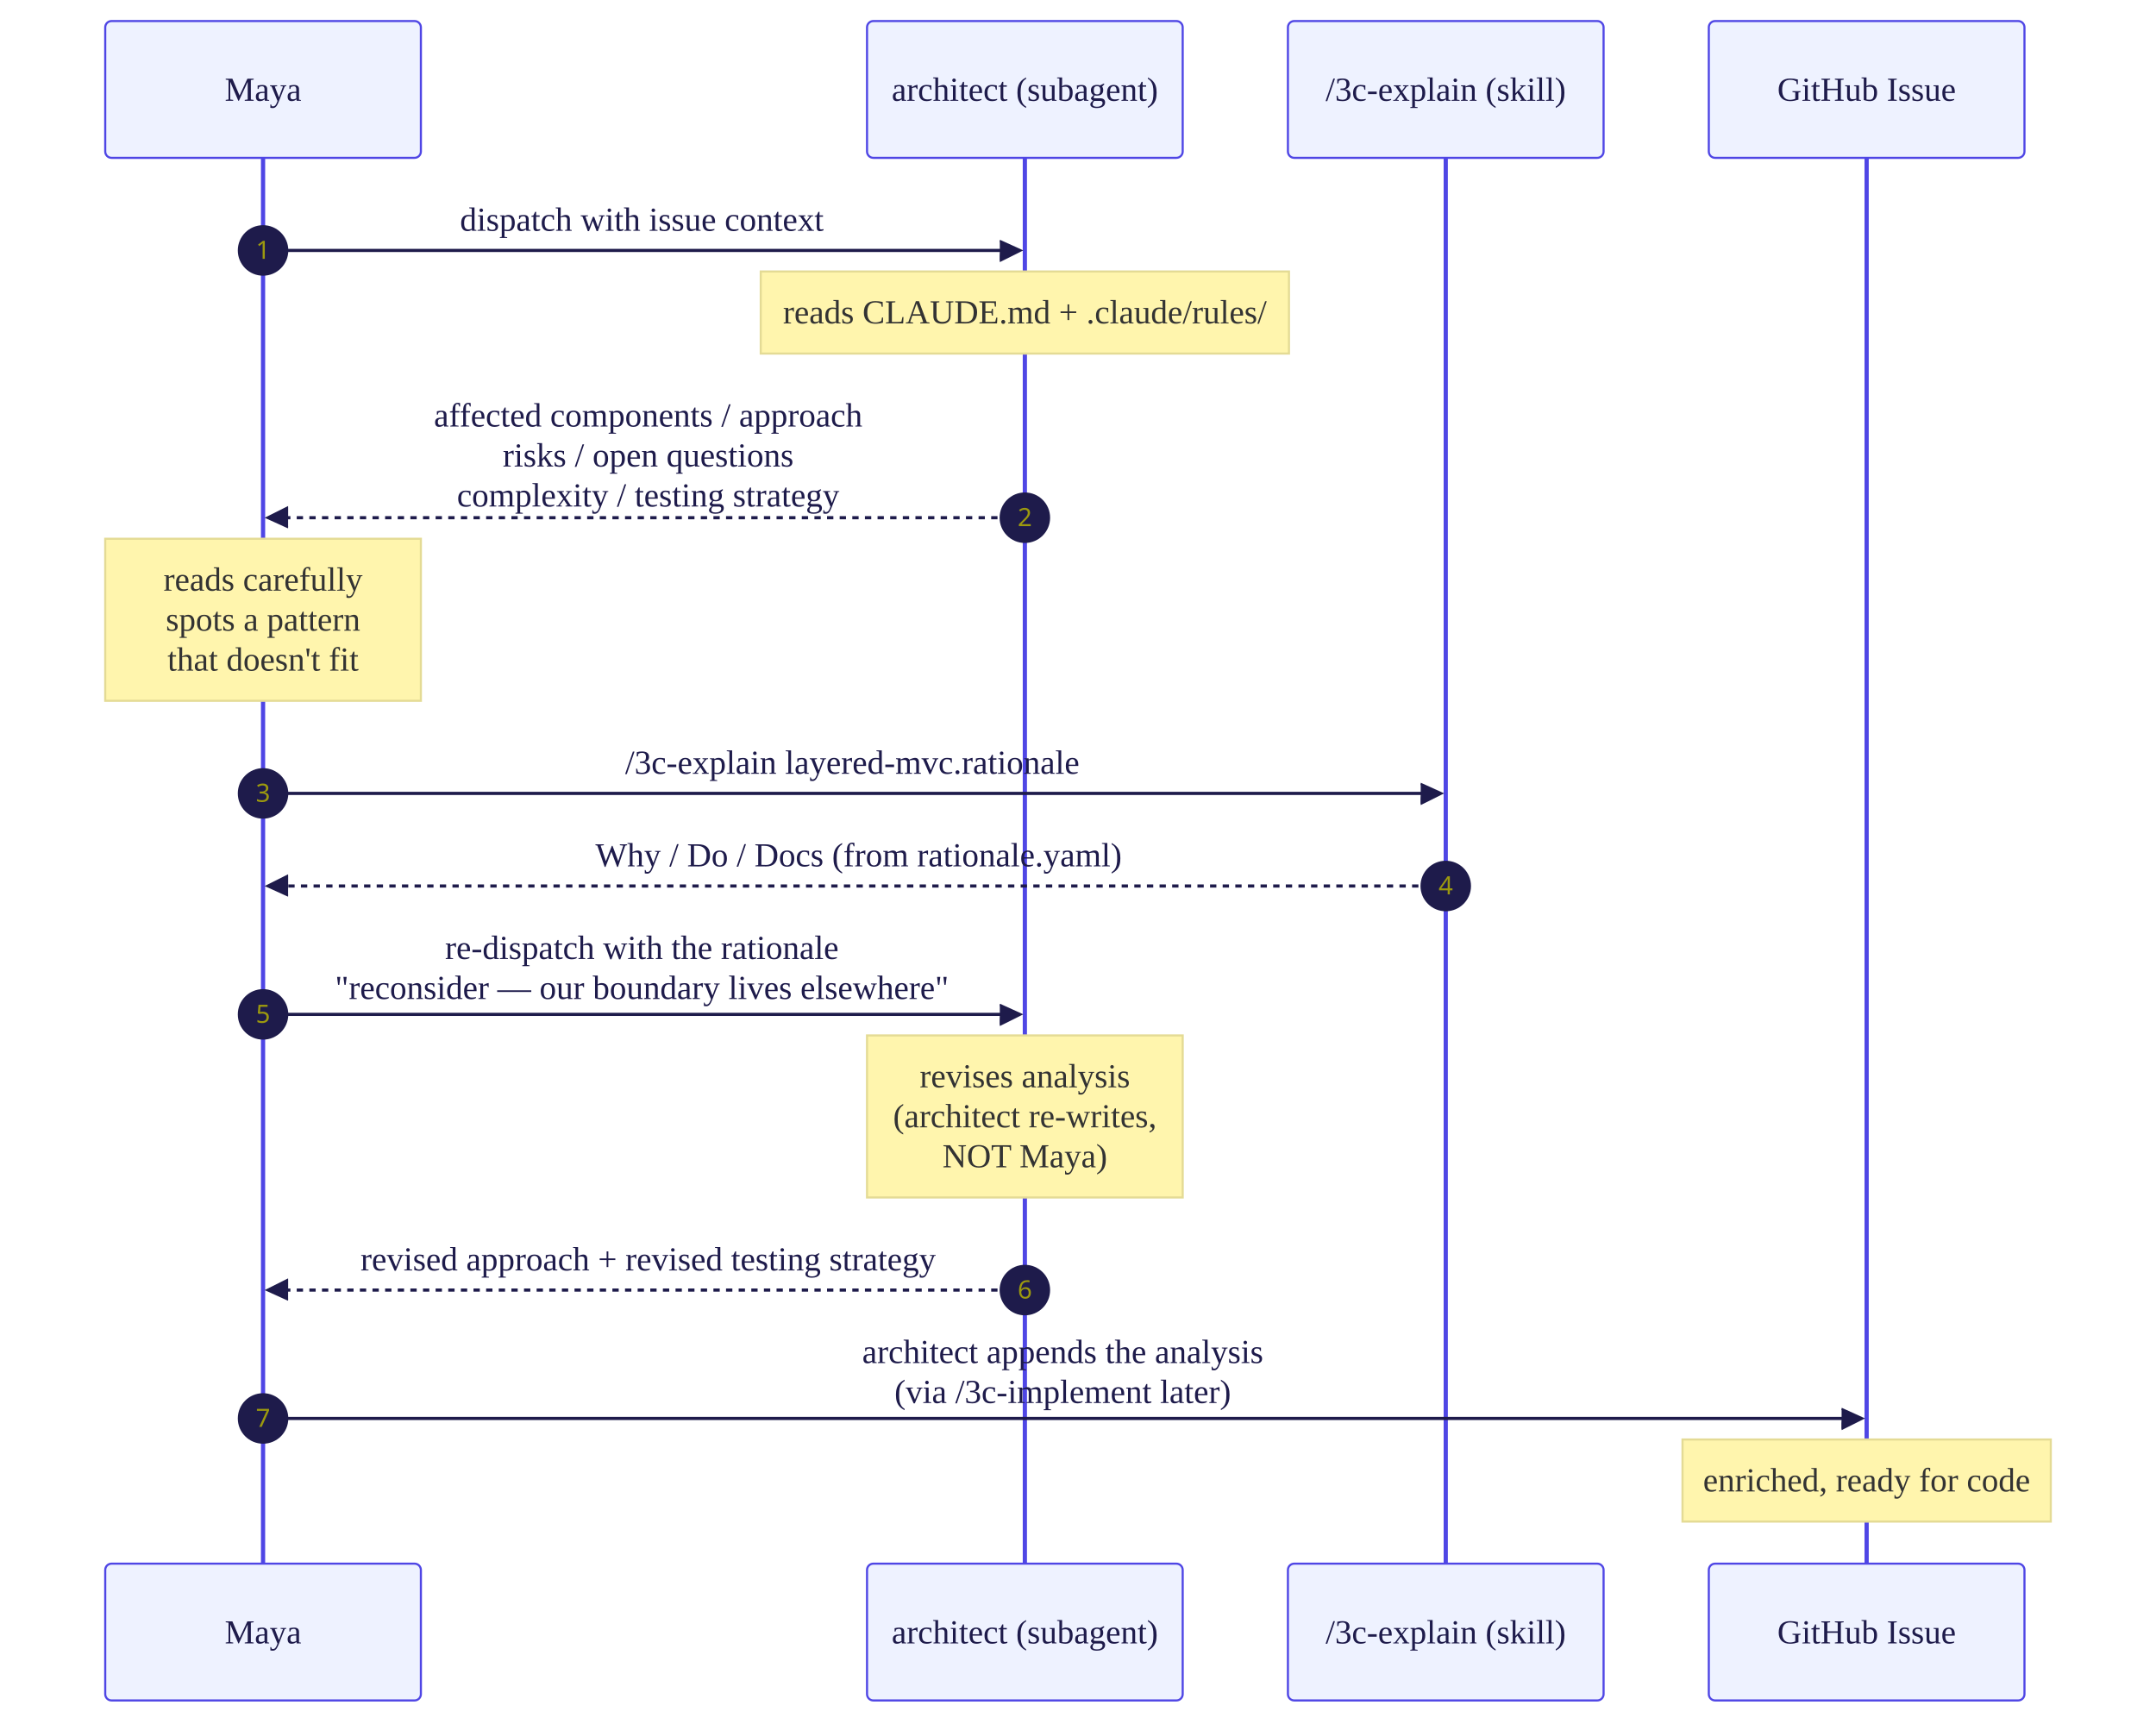
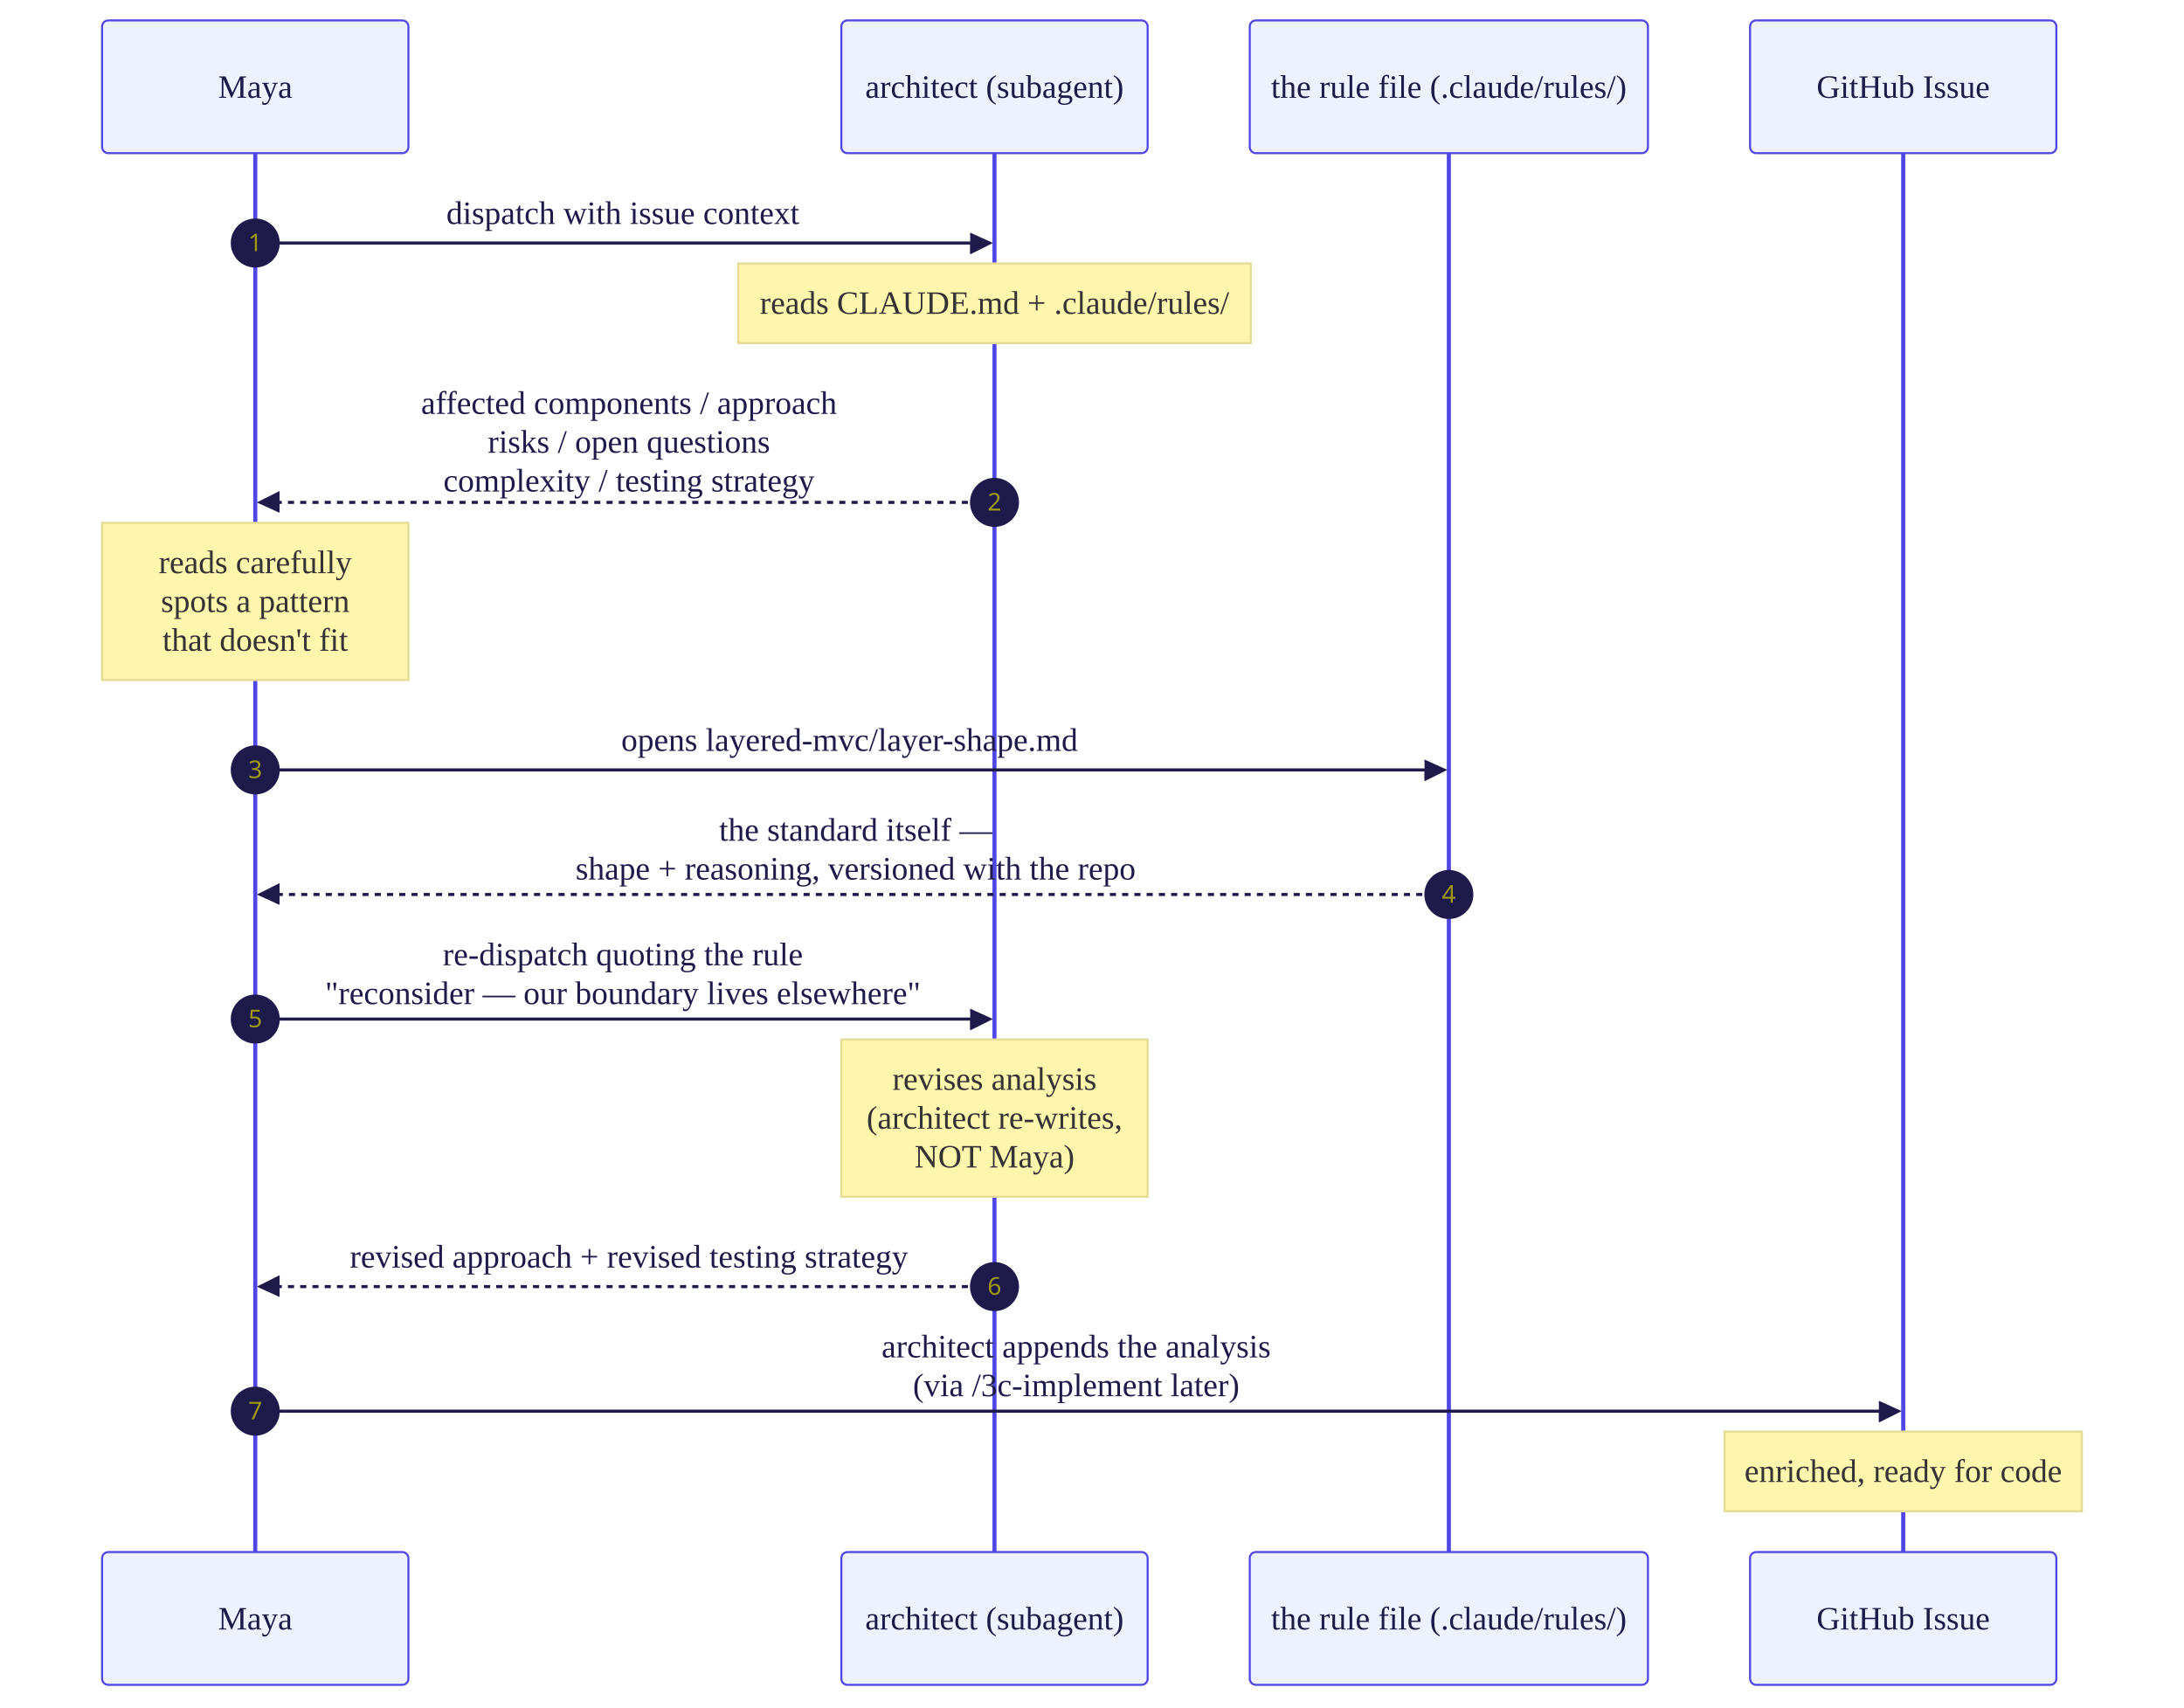
- <svg xmlns="http://www.w3.org/2000/svg" id="my-svg" width="100%" style="max-width: 1024.5px; background-color: transparent;" viewBox="-50 -10 1024.5 819" role="graphics-document document" aria-roledescription="sequence">
+ <svg xmlns="http://www.w3.org/2000/svg" id="my-svg" width="100%" style="max-width: 1069.5px; background-color: transparent;" viewBox="-50 -10 1069.5 836" role="graphics-document document" aria-roledescription="sequence">
  <g>
-     <rect x="762" y="733" fill="#eaeaea" stroke="#666" width="150" height="65" name="Issue" rx="3" ry="3" class="actor actor-bottom" />
-     <text x="837" y="765.5" dominant-baseline="central" alignment-baseline="central" class="actor actor-box" style="text-anchor: middle; font-size: 16px; font-weight: 400;">
-       <tspan x="837" dy="0">GitHub Issue</tspan>
+     <rect x="807" y="750" fill="#eaeaea" stroke="#666" width="150" height="65" name="Issue" rx="3" ry="3" class="actor actor-bottom" />
+     <text x="882" y="782.5" dominant-baseline="central" alignment-baseline="central" class="actor actor-box" style="text-anchor: middle; font-size: 16px; font-weight: 400;">
+       <tspan x="882" dy="0">GitHub Issue</tspan>
    </text>
  </g>
  <g>
-     <rect x="562" y="733" fill="#eaeaea" stroke="#666" width="150" height="65" name="Exp" rx="3" ry="3" class="actor actor-bottom" />
-     <text x="637" y="765.5" dominant-baseline="central" alignment-baseline="central" class="actor actor-box" style="text-anchor: middle; font-size: 16px; font-weight: 400;">
-       <tspan x="637" dy="0">/3c-explain (skill)</tspan>
+     <rect x="562" y="750" fill="#eaeaea" stroke="#666" width="195" height="65" name="Rule" rx="3" ry="3" class="actor actor-bottom" />
+     <text x="659.5" y="782.5" dominant-baseline="central" alignment-baseline="central" class="actor actor-box" style="text-anchor: middle; font-size: 16px; font-weight: 400;">
+       <tspan x="659.5" dy="0">the rule file (.claude/rules/)</tspan>
    </text>
  </g>
  <g>
-     <rect x="362" y="733" fill="#eaeaea" stroke="#666" width="150" height="65" name="Arch" rx="3" ry="3" class="actor actor-bottom" />
-     <text x="437" y="765.5" dominant-baseline="central" alignment-baseline="central" class="actor actor-box" style="text-anchor: middle; font-size: 16px; font-weight: 400;">
+     <rect x="362" y="750" fill="#eaeaea" stroke="#666" width="150" height="65" name="Arch" rx="3" ry="3" class="actor actor-bottom" />
+     <text x="437" y="782.5" dominant-baseline="central" alignment-baseline="central" class="actor actor-box" style="text-anchor: middle; font-size: 16px; font-weight: 400;">
      <tspan x="437" dy="0">architect (subagent)</tspan>
    </text>
  </g>
  <g>
-     <rect x="0" y="733" fill="#eaeaea" stroke="#666" width="150" height="65" name="Maya" rx="3" ry="3" class="actor actor-bottom" />
-     <text x="75" y="765.5" dominant-baseline="central" alignment-baseline="central" class="actor actor-box" style="text-anchor: middle; font-size: 16px; font-weight: 400;">
+     <rect x="0" y="750" fill="#eaeaea" stroke="#666" width="150" height="65" name="Maya" rx="3" ry="3" class="actor actor-bottom" />
+     <text x="75" y="782.5" dominant-baseline="central" alignment-baseline="central" class="actor actor-box" style="text-anchor: middle; font-size: 16px; font-weight: 400;">
      <tspan x="75" dy="0">Maya</tspan>
    </text>
  </g>
  <g>
-     <line id="actor3" x1="837" y1="65" x2="837" y2="733" class="actor-line 200" stroke-width="0.5px" stroke="#999" name="Issue" data-et="life-line" data-id="Issue" />
+     <line id="actor3" x1="882" y1="65" x2="882" y2="750" class="actor-line 200" stroke-width="0.5px" stroke="#999" name="Issue" data-et="life-line" data-id="Issue" />
    <g id="root-3" data-et="participant" data-type="participant" data-id="Issue">
-       <rect x="762" y="0" fill="#eaeaea" stroke="#666" width="150" height="65" name="Issue" rx="3" ry="3" class="actor actor-top" />
-       <text x="837" y="32.5" dominant-baseline="central" alignment-baseline="central" class="actor actor-box" style="text-anchor: middle; font-size: 16px; font-weight: 400;">
-         <tspan x="837" dy="0">GitHub Issue</tspan>
+       <rect x="807" y="0" fill="#eaeaea" stroke="#666" width="150" height="65" name="Issue" rx="3" ry="3" class="actor actor-top" />
+       <text x="882" y="32.5" dominant-baseline="central" alignment-baseline="central" class="actor actor-box" style="text-anchor: middle; font-size: 16px; font-weight: 400;">
+         <tspan x="882" dy="0">GitHub Issue</tspan>
      </text>
    </g>
  </g>
  <g>
-     <line id="actor2" x1="637" y1="65" x2="637" y2="733" class="actor-line 200" stroke-width="0.5px" stroke="#999" name="Exp" data-et="life-line" data-id="Exp" />
-     <g id="root-2" data-et="participant" data-type="participant" data-id="Exp">
-       <rect x="562" y="0" fill="#eaeaea" stroke="#666" width="150" height="65" name="Exp" rx="3" ry="3" class="actor actor-top" />
-       <text x="637" y="32.5" dominant-baseline="central" alignment-baseline="central" class="actor actor-box" style="text-anchor: middle; font-size: 16px; font-weight: 400;">
-         <tspan x="637" dy="0">/3c-explain (skill)</tspan>
+     <line id="actor2" x1="659.5" y1="65" x2="659.5" y2="750" class="actor-line 200" stroke-width="0.5px" stroke="#999" name="Rule" data-et="life-line" data-id="Rule" />
+     <g id="root-2" data-et="participant" data-type="participant" data-id="Rule">
+       <rect x="562" y="0" fill="#eaeaea" stroke="#666" width="195" height="65" name="Rule" rx="3" ry="3" class="actor actor-top" />
+       <text x="659.5" y="32.5" dominant-baseline="central" alignment-baseline="central" class="actor actor-box" style="text-anchor: middle; font-size: 16px; font-weight: 400;">
+         <tspan x="659.5" dy="0">the rule file (.claude/rules/)</tspan>
      </text>
    </g>
  </g>
  <g>
-     <line id="actor1" x1="437" y1="65" x2="437" y2="733" class="actor-line 200" stroke-width="0.5px" stroke="#999" name="Arch" data-et="life-line" data-id="Arch" />
+     <line id="actor1" x1="437" y1="65" x2="437" y2="750" class="actor-line 200" stroke-width="0.5px" stroke="#999" name="Arch" data-et="life-line" data-id="Arch" />
    <g id="root-1" data-et="participant" data-type="participant" data-id="Arch">
      <rect x="362" y="0" fill="#eaeaea" stroke="#666" width="150" height="65" name="Arch" rx="3" ry="3" class="actor actor-top" />
      <text x="437" y="32.5" dominant-baseline="central" alignment-baseline="central" class="actor actor-box" style="text-anchor: middle; font-size: 16px; font-weight: 400;">
        <tspan x="437" dy="0">architect (subagent)</tspan>
      </text>
    </g>
  </g>
  <g>
-     <line id="actor0" x1="75" y1="65" x2="75" y2="733" class="actor-line 200" stroke-width="0.5px" stroke="#999" name="Maya" data-et="life-line" data-id="Maya" />
+     <line id="actor0" x1="75" y1="65" x2="75" y2="750" class="actor-line 200" stroke-width="0.5px" stroke="#999" name="Maya" data-et="life-line" data-id="Maya" />
    <g id="root-0" data-et="participant" data-type="participant" data-id="Maya">
      <rect x="0" y="0" fill="#eaeaea" stroke="#666" width="150" height="65" name="Maya" rx="3" ry="3" class="actor actor-top" />
      <text x="75" y="32.5" dominant-baseline="central" alignment-baseline="central" class="actor actor-box" style="text-anchor: middle; font-size: 16px; font-weight: 400;">
        <tspan x="75" dy="0">Maya</tspan>
      </text>
    </g>
  </g>
-   <style>#my-svg{font-size:16px;fill:#1E1B4B;}@keyframes edge-animation-frame{from{stroke-dashoffset:0;}}@keyframes dash{to{stroke-dashoffset:0;}}#my-svg .edge-animation-slow{stroke-dasharray:9,5!important;stroke-dashoffset:900;animation:dash 50s linear infinite;stroke-linecap:round;}#my-svg .edge-animation-fast{stroke-dasharray:9,5!important;stroke-dashoffset:900;animation:dash 20s linear infinite;stroke-linecap:round;}#my-svg .error-icon{fill:hsl(45.882, 100%, 100%);}#my-svg .error-text{fill:#000000;stroke:#000000;}#my-svg .edge-thickness-normal{stroke-width:1px;}#my-svg .edge-thickness-thick{stroke-width:3.5px;}#my-svg .edge-pattern-solid{stroke-dasharray:0;}#my-svg .edge-thickness-invisible{stroke-width:0;fill:none;}#my-svg .edge-pattern-dashed{stroke-dasharray:3;}#my-svg .edge-pattern-dotted{stroke-dasharray:2;}#my-svg .marker{fill:#6366F1;stroke:#6366F1;}#my-svg .marker.cross{stroke:#6366F1;}#my-svg svg{font-size:16px;}#my-svg p{margin:0;}#my-svg .actor{stroke:#4F46E5;fill:#EEF2FF;stroke-width:1;}#my-svg rect.actor.outer-path[data-look="neo"]{filter:drop-shadow( 1px 2px 2px rgba(185,185,185,1));}#my-svg rect.note[data-look="neo"]{stroke:hsl(52.683, 60%, 73.922%);fill:#fff5ad;filter:drop-shadow( 1px 2px 2px rgba(185,185,185,1));}#my-svg text.actor&gt;tspan{fill:#1E1B4B;stroke:none;}#my-svg .actor-line{stroke:#4F46E5;}#my-svg .innerArc{stroke-width:1.5;stroke-dasharray:none;}#my-svg .messageLine0{stroke-width:1.5;stroke-dasharray:none;stroke:#1E1B4B;}#my-svg .messageLine1{stroke-width:1.5;stroke-dasharray:2,2;stroke:#1E1B4B;}#my-svg [id$="-arrowhead"] path{fill:#1E1B4B;stroke:#1E1B4B;}#my-svg .sequenceNumber{fill:#9c990e;}#my-svg [id$="-sequencenumber"]{fill:#1E1B4B;}#my-svg [id$="-crosshead"] path{fill:#1E1B4B;stroke:#1E1B4B;}#my-svg .messageText{fill:#1E1B4B;stroke:none;}#my-svg .labelBox{stroke:#4F46E5;fill:#EEF2FF;filter:none;}#my-svg .labelText,#my-svg .labelText&gt;tspan{fill:#1E1B4B;stroke:none;}#my-svg .loopText,#my-svg .loopText&gt;tspan{fill:#1E1B4B;stroke:none;}#my-svg .sectionTitle,#my-svg .sectionTitle&gt;tspan{fill:#1E1B4B;stroke:none;}#my-svg .loopLine{stroke-width:2px;stroke-dasharray:2,2;stroke:#4F46E5;fill:#4F46E5;}#my-svg .note{stroke:hsl(52.683, 60%, 73.922%);fill:#fff5ad;}#my-svg .noteText,#my-svg .noteText&gt;tspan{fill:#333;stroke:none;font-weight:normal;}#my-svg .activation0{fill:hsl(105.882, 100%, 96.667%);stroke:hsl(105.882, 100%, 86.667%);}#my-svg .activation1{fill:hsl(105.882, 100%, 96.667%);stroke:hsl(105.882, 100%, 86.667%);}#my-svg .activation2{fill:hsl(105.882, 100%, 96.667%);stroke:hsl(105.882, 100%, 86.667%);}#my-svg .actorPopupMenu{position:absolute;}#my-svg .actorPopupMenuPanel{position:absolute;fill:#EEF2FF;box-shadow:0px 8px 16px 0px rgba(0,0,0,0.2);filter:drop-shadow(3px 5px 2px rgb(0 0 0 / 0.4));}#my-svg .actor-man circle,#my-svg line{fill:#EEF2FF;stroke-width:2px;}#my-svg g rect.rect{filter:drop-shadow( 1px 2px 2px rgba(185,185,185,1));stroke:#4F46E5;}#my-svg .node .neo-node{stroke:#4F46E5;}#my-svg [data-look="neo"].node rect,#my-svg [data-look="neo"].cluster rect,#my-svg [data-look="neo"].node polygon{stroke:url(#my-svg-gradient);filter:drop-shadow( 1px 2px 2px rgba(185,185,185,1));}#my-svg [data-look="neo"].node path{stroke:url(#my-svg-gradient);stroke-width:1px;}#my-svg [data-look="neo"].node .outer-path{filter:drop-shadow( 1px 2px 2px rgba(185,185,185,1));}#my-svg [data-look="neo"].node .neo-line path{stroke:#4F46E5;filter:none;}#my-svg [data-look="neo"].node circle{stroke:url(#my-svg-gradient);filter:drop-shadow( 1px 2px 2px rgba(185,185,185,1));}#my-svg [data-look="neo"].node circle .state-start{fill:#000000;}#my-svg [data-look="neo"].icon-shape .icon{fill:url(#my-svg-gradient);filter:drop-shadow( 1px 2px 2px rgba(185,185,185,1));}#my-svg [data-look="neo"].icon-shape .icon-neo path{stroke:url(#my-svg-gradient);filter:drop-shadow( 1px 2px 2px rgba(185,185,185,1));}#my-svg :root{--mermaid-font-family:"trebuchet ms",verdana,arial,sans-serif;}</style>
+   <style>#my-svg{font-size:16px;fill:#1E1B4B;}@keyframes edge-animation-frame{from{stroke-dashoffset:0;}}@keyframes dash{to{stroke-dashoffset:0;}}#my-svg .edge-animation-slow{stroke-dasharray:9,5!important;stroke-dashoffset:900;animation:dash 50s linear infinite;stroke-linecap:round;}#my-svg .edge-animation-fast{stroke-dasharray:9,5!important;stroke-dashoffset:900;animation:dash 20s linear infinite;stroke-linecap:round;}#my-svg .error-icon{fill:hsl(45.882, 100%, 100%);}#my-svg .error-text{fill:#000000;stroke:#000000;}#my-svg .edge-thickness-normal{stroke-width:1px;}#my-svg .edge-thickness-thick{stroke-width:3.5px;}#my-svg .edge-pattern-solid{stroke-dasharray:0;}#my-svg .edge-thickness-invisible{stroke-width:0;fill:none;}#my-svg .edge-pattern-dashed{stroke-dasharray:3;}#my-svg .edge-pattern-dotted{stroke-dasharray:2;}#my-svg .marker{fill:#6366F1;stroke:#6366F1;}#my-svg .marker.cross{stroke:#6366F1;}#my-svg svg{font-size:16px;}#my-svg p{margin:0;}#my-svg .actor{stroke:#4F46E5;fill:#EEF2FF;stroke-width:1;}#my-svg rect.actor.outer-path[data-look="neo"]{filter:drop-shadow( 1px 2px 2px rgba(185,185,185,1));}#my-svg rect.note[data-look="neo"]{stroke:hsl(52.683, 60%, 73.922%);fill:#fff5ad;filter:drop-shadow( 1px 2px 2px rgba(185,185,185,1));}#my-svg text.actor&gt;tspan{fill:#1E1B4B;stroke:none;}#my-svg .actor-line{stroke:#4F46E5;}#my-svg .innerArc{stroke-width:1.5;stroke-dasharray:none;}#my-svg .messageLine0{stroke-width:1.5;stroke-dasharray:none;stroke:#1E1B4B;}#my-svg .messageLine1{stroke-width:1.5;stroke-dasharray:2,2;stroke:#1E1B4B;}#my-svg [id$="-arrowhead"] path{fill:#1E1B4B;stroke:#1E1B4B;}#my-svg .sequenceNumber{fill:#9c990e;}#my-svg [id$="-sequencenumber"]{fill:#1E1B4B;}#my-svg [id$="-crosshead"] path{fill:#1E1B4B;stroke:#1E1B4B;}#my-svg .messageText{fill:#1E1B4B;stroke:none;}#my-svg .labelBox{stroke:#4F46E5;fill:#EEF2FF;filter:none;}#my-svg .labelText,#my-svg .labelText&gt;tspan{fill:#1E1B4B;stroke:none;}#my-svg .loopText,#my-svg .loopText&gt;tspan{fill:#1E1B4B;stroke:none;}#my-svg .sectionTitle,#my-svg .sectionTitle&gt;tspan{fill:#1E1B4B;stroke:none;}#my-svg .loopLine{stroke-width:2px;stroke-dasharray:2,2;stroke:#4F46E5;fill:#4F46E5;}#my-svg .note{stroke:hsl(52.683, 60%, 73.922%);fill:#fff5ad;}#my-svg .noteText,#my-svg .noteText&gt;tspan{fill:#333;stroke:none;font-weight:normal;}#my-svg .activation0{fill:hsl(105.882, 100%, 96.667%);stroke:hsl(105.882, 100%, 86.667%);}#my-svg .activation1{fill:hsl(105.882, 100%, 96.667%);stroke:hsl(105.882, 100%, 86.667%);}#my-svg .activation2{fill:hsl(105.882, 100%, 96.667%);stroke:hsl(105.882, 100%, 86.667%);}#my-svg .actorPopupMenu{position:absolute;}#my-svg .actorPopupMenuPanel{position:absolute;fill:#EEF2FF;box-shadow:0px 8px 16px 0px rgba(0,0,0,0.2);filter:drop-shadow(3px 5px 2px rgb(0 0 0 / 0.4));}#my-svg .actor-man circle,#my-svg line{fill:#EEF2FF;stroke-width:2px;}#my-svg g rect.rect{filter:drop-shadow( 1px 2px 2px rgba(185,185,185,1));stroke:#4F46E5;}#my-svg .node .neo-node{stroke:#4F46E5;}#my-svg [data-look="neo"].node rect,#my-svg [data-look="neo"].cluster rect,#my-svg [data-look="neo"].node polygon{stroke:url(#my-svg-gradient);filter:drop-shadow( 1px 2px 2px rgba(185,185,185,1));}#my-svg [data-look="neo"].swimlane.cluster rect{filter:none;}#my-svg [data-look="neo"].node path{stroke:url(#my-svg-gradient);stroke-width:1px;}#my-svg [data-look="neo"].node .outer-path{filter:drop-shadow( 1px 2px 2px rgba(185,185,185,1));}#my-svg [data-look="neo"].node .neo-line path{stroke:#4F46E5;filter:none;}#my-svg [data-look="neo"].node circle{stroke:url(#my-svg-gradient);filter:drop-shadow( 1px 2px 2px rgba(185,185,185,1));}#my-svg [data-look="neo"].node circle .state-start{fill:#000000;}#my-svg [data-look="neo"].icon-shape .icon{fill:url(#my-svg-gradient);filter:drop-shadow( 1px 2px 2px rgba(185,185,185,1));}#my-svg [data-look="neo"].icon-shape .icon-neo path{stroke:url(#my-svg-gradient);filter:drop-shadow( 1px 2px 2px rgba(185,185,185,1));}#my-svg :root{--mermaid-font-family:"trebuchet ms",verdana,arial,sans-serif;}</style>
  <g />
  <defs>
    <symbol id="my-svg-computer" width="24" height="24">
      <path transform="scale(.5)" d="M2 2v13h20v-13h-20zm18 11h-16v-9h16v9zm-10.228 6l.466-1h3.524l.467 1h-4.457zm14.228 3h-24l2-6h2.104l-1.33 4h18.45l-1.297-4h2.073l2 6zm-5-10h-14v-7h14v7z" />
    </symbol>
  </defs>
  <defs>
    <symbol id="my-svg-database" fill-rule="evenodd" clip-rule="evenodd">
      <path transform="scale(.5)" d="M12.258.001l.256.004.255.005.253.008.251.01.249.012.247.015.246.016.242.019.241.02.239.023.236.024.233.027.231.028.229.031.225.032.223.034.22.036.217.038.214.04.211.041.208.043.205.045.201.046.198.048.194.05.191.051.187.053.183.054.18.056.175.057.172.059.168.06.163.061.16.063.155.064.15.066.074.033.073.033.071.034.07.034.069.035.068.035.067.035.066.035.064.036.064.036.062.036.06.036.06.037.058.037.058.037.055.038.055.038.053.038.052.038.051.039.05.039.048.039.047.039.045.04.044.04.043.04.041.04.04.041.039.041.037.041.036.041.034.041.033.042.032.042.03.042.029.042.027.042.026.043.024.043.023.043.021.043.02.043.018.044.017.043.015.044.013.044.012.044.011.045.009.044.007.045.006.045.004.045.002.045.001.045v17l-.001.045-.002.045-.004.045-.006.045-.007.045-.009.044-.011.045-.012.044-.013.044-.015.044-.017.043-.018.044-.02.043-.021.043-.023.043-.024.043-.026.043-.027.042-.029.042-.03.042-.032.042-.033.042-.034.041-.036.041-.037.041-.039.041-.04.041-.041.04-.043.04-.044.04-.045.04-.047.039-.048.039-.05.039-.051.039-.052.038-.053.038-.055.038-.055.038-.058.037-.058.037-.06.037-.06.036-.062.036-.064.036-.064.036-.066.035-.067.035-.068.035-.069.035-.07.034-.071.034-.073.033-.074.033-.15.066-.155.064-.16.063-.163.061-.168.06-.172.059-.175.057-.18.056-.183.054-.187.053-.191.051-.194.05-.198.048-.201.046-.205.045-.208.043-.211.041-.214.04-.217.038-.22.036-.223.034-.225.032-.229.031-.231.028-.233.027-.236.024-.239.023-.241.02-.242.019-.246.016-.247.015-.249.012-.251.01-.253.008-.255.005-.256.004-.258.001-.258-.001-.256-.004-.255-.005-.253-.008-.251-.01-.249-.012-.247-.015-.245-.016-.243-.019-.241-.02-.238-.023-.236-.024-.234-.027-.231-.028-.228-.031-.226-.032-.223-.034-.22-.036-.217-.038-.214-.04-.211-.041-.208-.043-.204-.045-.201-.046-.198-.048-.195-.05-.19-.051-.187-.053-.184-.054-.179-.056-.176-.057-.172-.059-.167-.06-.164-.061-.159-.063-.155-.064-.151-.066-.074-.033-.072-.033-.072-.034-.07-.034-.069-.035-.068-.035-.067-.035-.066-.035-.064-.036-.063-.036-.062-.036-.061-.036-.06-.037-.058-.037-.057-.037-.056-.038-.055-.038-.053-.038-.052-.038-.051-.039-.049-.039-.049-.039-.046-.039-.046-.04-.044-.04-.043-.04-.041-.04-.04-.041-.039-.041-.037-.041-.036-.041-.034-.041-.033-.042-.032-.042-.03-.042-.029-.042-.027-.042-.026-.043-.024-.043-.023-.043-.021-.043-.02-.043-.018-.044-.017-.043-.015-.044-.013-.044-.012-.044-.011-.045-.009-.044-.007-.045-.006-.045-.004-.045-.002-.045-.001-.045v-17l.001-.045.002-.045.004-.045.006-.045.007-.045.009-.044.011-.045.012-.044.013-.044.015-.044.017-.043.018-.044.02-.043.021-.043.023-.043.024-.043.026-.043.027-.042.029-.042.03-.042.032-.042.033-.042.034-.041.036-.041.037-.041.039-.041.04-.041.041-.04.043-.04.044-.04.046-.04.046-.039.049-.039.049-.039.051-.039.052-.038.053-.038.055-.038.056-.038.057-.037.058-.037.06-.037.061-.036.062-.036.063-.036.064-.036.066-.035.067-.035.068-.035.069-.035.07-.034.072-.034.072-.033.074-.033.151-.066.155-.064.159-.063.164-.061.167-.06.172-.059.176-.057.179-.056.184-.054.187-.053.19-.051.195-.05.198-.048.201-.046.204-.045.208-.043.211-.041.214-.04.217-.038.22-.036.223-.034.226-.032.228-.031.231-.028.234-.027.236-.024.238-.023.241-.02.243-.019.245-.016.247-.015.249-.012.251-.01.253-.008.255-.005.256-.004.258-.001.258.001zm-9.258 20.499v.01l.001.021.003.021.004.022.005.021.006.022.007.022.009.023.01.022.011.023.012.023.013.023.015.023.016.024.017.023.018.024.019.024.021.024.022.025.023.024.024.025.052.049.056.05.061.051.066.051.07.051.075.051.079.052.084.052.088.052.092.052.097.052.102.051.105.052.11.052.114.051.119.051.123.051.127.05.131.05.135.05.139.048.144.049.147.047.152.047.155.047.16.045.163.045.167.043.171.043.176.041.178.041.183.039.187.039.19.037.194.035.197.035.202.033.204.031.209.03.212.029.216.027.219.025.222.024.226.021.23.02.233.018.236.016.24.015.243.012.246.01.249.008.253.005.256.004.259.001.26-.001.257-.004.254-.005.25-.008.247-.011.244-.012.241-.014.237-.016.233-.018.231-.021.226-.021.224-.024.22-.026.216-.027.212-.028.21-.031.205-.031.202-.034.198-.034.194-.036.191-.037.187-.039.183-.04.179-.04.175-.042.172-.043.168-.044.163-.045.16-.046.155-.046.152-.047.148-.048.143-.049.139-.049.136-.05.131-.05.126-.05.123-.051.118-.052.114-.051.11-.052.106-.052.101-.052.096-.052.092-.052.088-.053.083-.051.079-.052.074-.052.07-.051.065-.051.06-.051.056-.05.051-.05.023-.024.023-.025.021-.024.02-.024.019-.024.018-.024.017-.024.015-.023.014-.024.013-.023.012-.023.01-.023.01-.022.008-.022.006-.022.006-.022.004-.022.004-.021.001-.021.001-.021v-4.127l-.077.055-.08.053-.083.054-.085.053-.087.052-.09.052-.093.051-.095.05-.097.05-.1.049-.102.049-.105.048-.106.047-.109.047-.111.046-.114.045-.115.045-.118.044-.12.043-.122.042-.124.042-.126.041-.128.04-.13.04-.132.038-.134.038-.135.037-.138.037-.139.035-.142.035-.143.034-.144.033-.147.032-.148.031-.15.03-.151.03-.153.029-.154.027-.156.027-.158.026-.159.025-.161.024-.162.023-.163.022-.165.021-.166.02-.167.019-.169.018-.169.017-.171.016-.173.015-.173.014-.175.013-.175.012-.177.011-.178.01-.179.008-.179.008-.181.006-.182.005-.182.004-.184.003-.184.002h-.37l-.184-.002-.184-.003-.182-.004-.182-.005-.181-.006-.179-.008-.179-.008-.178-.01-.176-.011-.176-.012-.175-.013-.173-.014-.172-.015-.171-.016-.17-.017-.169-.018-.167-.019-.166-.02-.165-.021-.163-.022-.162-.023-.161-.024-.159-.025-.157-.026-.156-.027-.155-.027-.153-.029-.151-.03-.15-.03-.148-.031-.146-.032-.145-.033-.143-.034-.141-.035-.14-.035-.137-.037-.136-.037-.134-.038-.132-.038-.13-.04-.128-.04-.126-.041-.124-.042-.122-.042-.12-.044-.117-.043-.116-.045-.113-.045-.112-.046-.109-.047-.106-.047-.105-.048-.102-.049-.1-.049-.097-.05-.095-.05-.093-.052-.09-.051-.087-.052-.085-.053-.083-.054-.08-.054-.077-.054v4.127zm0-5.654v.011l.001.021.003.021.004.021.005.022.006.022.007.022.009.022.01.022.011.023.012.023.013.023.015.024.016.023.017.024.018.024.019.024.021.024.022.024.023.025.024.024.052.05.056.05.061.05.066.051.07.051.075.052.079.051.084.052.088.052.092.052.097.052.102.052.105.052.11.051.114.051.119.052.123.05.127.051.131.05.135.049.139.049.144.048.147.048.152.047.155.046.16.045.163.045.167.044.171.042.176.042.178.04.183.04.187.038.19.037.194.036.197.034.202.033.204.032.209.03.212.028.216.027.219.025.222.024.226.022.23.02.233.018.236.016.24.014.243.012.246.01.249.008.253.006.256.003.259.001.26-.001.257-.003.254-.006.25-.008.247-.01.244-.012.241-.015.237-.016.233-.018.231-.02.226-.022.224-.024.22-.025.216-.027.212-.029.21-.03.205-.032.202-.033.198-.035.194-.036.191-.037.187-.039.183-.039.179-.041.175-.042.172-.043.168-.044.163-.045.16-.045.155-.047.152-.047.148-.048.143-.048.139-.05.136-.049.131-.05.126-.051.123-.051.118-.051.114-.052.11-.052.106-.052.101-.052.096-.052.092-.052.088-.052.083-.052.079-.052.074-.051.07-.052.065-.051.06-.05.056-.051.051-.049.023-.025.023-.024.021-.025.02-.024.019-.024.018-.024.017-.024.015-.023.014-.023.013-.024.012-.022.01-.023.01-.023.008-.022.006-.022.006-.022.004-.021.004-.022.001-.021.001-.021v-4.139l-.077.054-.08.054-.083.054-.085.052-.087.053-.09.051-.093.051-.095.051-.097.05-.1.049-.102.049-.105.048-.106.047-.109.047-.111.046-.114.045-.115.044-.118.044-.12.044-.122.042-.124.042-.126.041-.128.04-.13.039-.132.039-.134.038-.135.037-.138.036-.139.036-.142.035-.143.033-.144.033-.147.033-.148.031-.15.03-.151.03-.153.028-.154.028-.156.027-.158.026-.159.025-.161.024-.162.023-.163.022-.165.021-.166.02-.167.019-.169.018-.169.017-.171.016-.173.015-.173.014-.175.013-.175.012-.177.011-.178.009-.179.009-.179.007-.181.007-.182.005-.182.004-.184.003-.184.002h-.37l-.184-.002-.184-.003-.182-.004-.182-.005-.181-.007-.179-.007-.179-.009-.178-.009-.176-.011-.176-.012-.175-.013-.173-.014-.172-.015-.171-.016-.17-.017-.169-.018-.167-.019-.166-.02-.165-.021-.163-.022-.162-.023-.161-.024-.159-.025-.157-.026-.156-.027-.155-.028-.153-.028-.151-.03-.15-.03-.148-.031-.146-.033-.145-.033-.143-.033-.141-.035-.14-.036-.137-.036-.136-.037-.134-.038-.132-.039-.13-.039-.128-.04-.126-.041-.124-.042-.122-.043-.12-.043-.117-.044-.116-.044-.113-.046-.112-.046-.109-.046-.106-.047-.105-.048-.102-.049-.1-.049-.097-.05-.095-.051-.093-.051-.09-.051-.087-.053-.085-.052-.083-.054-.08-.054-.077-.054v4.139zm0-5.666v.011l.001.02.003.022.004.021.005.022.006.021.007.022.009.023.01.022.011.023.012.023.013.023.015.023.016.024.017.024.018.023.019.024.021.025.022.024.023.024.024.025.052.05.056.05.061.05.066.051.07.051.075.052.079.051.084.052.088.052.092.052.097.052.102.052.105.051.11.052.114.051.119.051.123.051.127.05.131.05.135.05.139.049.144.048.147.048.152.047.155.046.16.045.163.045.167.043.171.043.176.042.178.04.183.04.187.038.19.037.194.036.197.034.202.033.204.032.209.03.212.028.216.027.219.025.222.024.226.021.23.02.233.018.236.017.24.014.243.012.246.01.249.008.253.006.256.003.259.001.26-.001.257-.003.254-.006.25-.008.247-.01.244-.013.241-.014.237-.016.233-.018.231-.02.226-.022.224-.024.22-.025.216-.027.212-.029.21-.03.205-.032.202-.033.198-.035.194-.036.191-.037.187-.039.183-.039.179-.041.175-.042.172-.043.168-.044.163-.045.16-.045.155-.047.152-.047.148-.048.143-.049.139-.049.136-.049.131-.051.126-.05.123-.051.118-.052.114-.051.11-.052.106-.052.101-.052.096-.052.092-.052.088-.052.083-.052.079-.052.074-.052.07-.051.065-.051.06-.051.056-.05.051-.049.023-.025.023-.025.021-.024.02-.024.019-.024.018-.024.017-.024.015-.023.014-.024.013-.023.012-.023.01-.022.01-.023.008-.022.006-.022.006-.022.004-.022.004-.021.001-.021.001-.021v-4.153l-.077.054-.08.054-.083.053-.085.053-.087.053-.09.051-.093.051-.095.051-.097.05-.1.049-.102.048-.105.048-.106.048-.109.046-.111.046-.114.046-.115.044-.118.044-.12.043-.122.043-.124.042-.126.041-.128.04-.13.039-.132.039-.134.038-.135.037-.138.036-.139.036-.142.034-.143.034-.144.033-.147.032-.148.032-.15.03-.151.03-.153.028-.154.028-.156.027-.158.026-.159.024-.161.024-.162.023-.163.023-.165.021-.166.02-.167.019-.169.018-.169.017-.171.016-.173.015-.173.014-.175.013-.175.012-.177.01-.178.01-.179.009-.179.007-.181.006-.182.006-.182.004-.184.003-.184.001-.185.001-.185-.001-.184-.001-.184-.003-.182-.004-.182-.006-.181-.006-.179-.007-.179-.009-.178-.01-.176-.01-.176-.012-.175-.013-.173-.014-.172-.015-.171-.016-.17-.017-.169-.018-.167-.019-.166-.02-.165-.021-.163-.023-.162-.023-.161-.024-.159-.024-.157-.026-.156-.027-.155-.028-.153-.028-.151-.03-.15-.03-.148-.032-.146-.032-.145-.033-.143-.034-.141-.034-.14-.036-.137-.036-.136-.037-.134-.038-.132-.039-.13-.039-.128-.041-.126-.041-.124-.041-.122-.043-.12-.043-.117-.044-.116-.044-.113-.046-.112-.046-.109-.046-.106-.048-.105-.048-.102-.048-.1-.05-.097-.049-.095-.051-.093-.051-.09-.052-.087-.052-.085-.053-.083-.053-.08-.054-.077-.054v4.153zm8.74-8.179l-.257.004-.254.005-.25.008-.247.011-.244.012-.241.014-.237.016-.233.018-.231.021-.226.022-.224.023-.22.026-.216.027-.212.028-.21.031-.205.032-.202.033-.198.034-.194.036-.191.038-.187.038-.183.04-.179.041-.175.042-.172.043-.168.043-.163.045-.16.046-.155.046-.152.048-.148.048-.143.048-.139.049-.136.05-.131.05-.126.051-.123.051-.118.051-.114.052-.11.052-.106.052-.101.052-.096.052-.092.052-.088.052-.083.052-.079.052-.074.051-.07.052-.065.051-.06.05-.056.05-.051.05-.023.025-.023.024-.021.024-.02.025-.019.024-.018.024-.017.023-.015.024-.014.023-.013.023-.012.023-.01.023-.01.022-.008.022-.006.023-.006.021-.004.022-.004.021-.001.021-.001.021.001.021.001.021.004.021.004.022.006.021.006.023.008.022.01.022.01.023.012.023.013.023.014.023.015.024.017.023.018.024.019.024.02.025.021.024.023.024.023.025.051.05.056.05.06.05.065.051.07.052.074.051.079.052.083.052.088.052.092.052.096.052.101.052.106.052.11.052.114.052.118.051.123.051.126.051.131.05.136.05.139.049.143.048.148.048.152.048.155.046.16.046.163.045.168.043.172.043.175.042.179.041.183.04.187.038.191.038.194.036.198.034.202.033.205.032.21.031.212.028.216.027.22.026.224.023.226.022.231.021.233.018.237.016.241.014.244.012.247.011.25.008.254.005.257.004.26.001.26-.001.257-.004.254-.005.25-.008.247-.011.244-.012.241-.014.237-.016.233-.018.231-.021.226-.022.224-.023.22-.026.216-.027.212-.028.21-.031.205-.032.202-.033.198-.034.194-.036.191-.038.187-.038.183-.04.179-.041.175-.042.172-.043.168-.043.163-.045.16-.046.155-.046.152-.048.148-.048.143-.048.139-.049.136-.05.131-.05.126-.051.123-.051.118-.051.114-.052.11-.052.106-.052.101-.052.096-.052.092-.052.088-.052.083-.052.079-.052.074-.051.07-.052.065-.051.06-.05.056-.05.051-.05.023-.025.023-.024.021-.024.02-.025.019-.024.018-.024.017-.023.015-.024.014-.023.013-.023.012-.023.01-.023.01-.022.008-.022.006-.023.006-.021.004-.022.004-.021.001-.021.001-.021-.001-.021-.001-.021-.004-.021-.004-.022-.006-.021-.006-.023-.008-.022-.01-.022-.01-.023-.012-.023-.013-.023-.014-.023-.015-.024-.017-.023-.018-.024-.019-.024-.02-.025-.021-.024-.023-.024-.023-.025-.051-.05-.056-.05-.06-.05-.065-.051-.07-.052-.074-.051-.079-.052-.083-.052-.088-.052-.092-.052-.096-.052-.101-.052-.106-.052-.11-.052-.114-.052-.118-.051-.123-.051-.126-.051-.131-.05-.136-.05-.139-.049-.143-.048-.148-.048-.152-.048-.155-.046-.16-.046-.163-.045-.168-.043-.172-.043-.175-.042-.179-.041-.183-.04-.187-.038-.191-.038-.194-.036-.198-.034-.202-.033-.205-.032-.21-.031-.212-.028-.216-.027-.22-.026-.224-.023-.226-.022-.231-.021-.233-.018-.237-.016-.241-.014-.244-.012-.247-.011-.25-.008-.254-.005-.257-.004-.26-.001-.26.001z" />
    </symbol>
  </defs>
  <defs>
    <symbol id="my-svg-clock" width="24" height="24">
      <path transform="scale(.5)" d="M12 2c5.514 0 10 4.486 10 10s-4.486 10-10 10-10-4.486-10-10 4.486-10 10-10zm0-2c-6.627 0-12 5.373-12 12s5.373 12 12 12 12-5.373 12-12-5.373-12-12-12zm5.848 12.459c.202.038.202.333.001.372-1.907.361-6.045 1.111-6.547 1.111-.719 0-1.301-.582-1.301-1.301 0-.512.77-5.447 1.125-7.445.034-.192.312-.181.343.014l.985 6.238 5.394 1.011z" />
    </symbol>
  </defs>
  <defs>
    <marker id="my-svg-arrowhead" refX="7.9" refY="5" markerUnits="userSpaceOnUse" markerWidth="12" markerHeight="12" orient="auto-start-reverse">
      <path d="M -1 0 L 10 5 L 0 10 z" />
    </marker>
  </defs>
  <defs>
    <marker id="my-svg-crosshead" markerWidth="15" markerHeight="8" orient="auto" refX="4" refY="4.5">
      <path fill="none" stroke="#000000" stroke-width="1pt" d="M 1,2 L 6,7 M 6,2 L 1,7" style="stroke-dasharray: 0, 0;" />
    </marker>
  </defs>
  <defs>
    <marker id="my-svg-filled-head" refX="15.5" refY="7" markerWidth="20" markerHeight="28" orient="auto">
      <path d="M 18,7 L9,13 L14,7 L9,1 Z" />
    </marker>
  </defs>
  <defs>
    <marker id="my-svg-sequencenumber" refX="15" refY="15" markerWidth="60" markerHeight="40" orient="auto">
      <circle cx="15" cy="15" r="6" />
    </marker>
  </defs>
  <defs>
    <marker id="my-svg-solidTopArrowHead" refX="7.9" refY="7.25" markerUnits="userSpaceOnUse" markerWidth="12" markerHeight="12" orient="auto-start-reverse">
      <path d="M 0 0 L 10 8 L 0 8 z" />
    </marker>
  </defs>
  <defs>
    <marker id="my-svg-solidBottomArrowHead" refX="7.9" refY="0.75" markerUnits="userSpaceOnUse" markerWidth="12" markerHeight="12" orient="auto-start-reverse">
      <path d="M 0 0 L 10 0 L 0 8 z" />
    </marker>
  </defs>
  <defs>
    <marker id="my-svg-stickTopArrowHead" refX="7.5" refY="7" markerUnits="userSpaceOnUse" markerWidth="12" markerHeight="12" orient="auto-start-reverse">
      <path d="M 0 0 L 7 7" stroke="black" stroke-width="1.5" fill="none" />
    </marker>
  </defs>
  <defs>
    <marker id="my-svg-stickBottomArrowHead" refX="7.5" refY="0" markerUnits="userSpaceOnUse" markerWidth="12" markerHeight="12" orient="auto-start-reverse">
      <path d="M 0 7 L 7 0" stroke="black" stroke-width="1.5" fill="none" />
    </marker>
  </defs>
  <g data-et="note" data-id="i2">
    <rect x="311.5" y="119" fill="#EDF2AE" stroke="#666" width="251" height="39" class="note" />
    <text x="437" y="124" text-anchor="middle" dominant-baseline="middle" alignment-baseline="middle" class="noteText" dy="1em" style="font-size: 16px; font-weight: 400;">
      <tspan x="437">reads CLAUDE.md + .claude/rules/</tspan>
    </text>
  </g>
  <g data-et="note" data-id="i4">
    <rect x="0" y="246" fill="#EDF2AE" stroke="#666" width="150" height="77" class="note" />
    <text x="75" y="251" text-anchor="middle" dominant-baseline="middle" alignment-baseline="middle" class="noteText" dy="1em" style="font-size: 16px; font-weight: 400;">
      <tspan x="75">reads carefully</tspan>
    </text>
    <text x="75" y="270" text-anchor="middle" dominant-baseline="middle" alignment-baseline="middle" class="noteText" dy="1em" style="font-size: 16px; font-weight: 400;">
      <tspan x="75">spots a pattern</tspan>
    </text>
    <text x="75" y="289" text-anchor="middle" dominant-baseline="middle" alignment-baseline="middle" class="noteText" dy="1em" style="font-size: 16px; font-weight: 400;">
      <tspan x="75">that doesn't fit</tspan>
    </text>
  </g>
  <g data-et="note" data-id="i8">
-     <rect x="362" y="482" fill="#EDF2AE" stroke="#666" width="150" height="77" class="note" />
-     <text x="437" y="487" text-anchor="middle" dominant-baseline="middle" alignment-baseline="middle" class="noteText" dy="1em" style="font-size: 16px; font-weight: 400;">
+     <rect x="362" y="499" fill="#EDF2AE" stroke="#666" width="150" height="77" class="note" />
+     <text x="437" y="504" text-anchor="middle" dominant-baseline="middle" alignment-baseline="middle" class="noteText" dy="1em" style="font-size: 16px; font-weight: 400;">
      <tspan x="437">revises analysis</tspan>
    </text>
-     <text x="437" y="506" text-anchor="middle" dominant-baseline="middle" alignment-baseline="middle" class="noteText" dy="1em" style="font-size: 16px; font-weight: 400;">
+     <text x="437" y="523" text-anchor="middle" dominant-baseline="middle" alignment-baseline="middle" class="noteText" dy="1em" style="font-size: 16px; font-weight: 400;">
      <tspan x="437">(architect re-writes,</tspan>
    </text>
-     <text x="437" y="525" text-anchor="middle" dominant-baseline="middle" alignment-baseline="middle" class="noteText" dy="1em" style="font-size: 16px; font-weight: 400;">
+     <text x="437" y="542" text-anchor="middle" dominant-baseline="middle" alignment-baseline="middle" class="noteText" dy="1em" style="font-size: 16px; font-weight: 400;">
      <tspan x="437">NOT Maya)</tspan>
    </text>
  </g>
  <g data-et="note" data-id="i11">
-     <rect x="749.5" y="674" fill="#EDF2AE" stroke="#666" width="175" height="39" class="note" />
-     <text x="837" y="679" text-anchor="middle" dominant-baseline="middle" alignment-baseline="middle" class="noteText" dy="1em" style="font-size: 16px; font-weight: 400;">
-       <tspan x="837">enriched, ready for code</tspan>
+     <rect x="794.5" y="691" fill="#EDF2AE" stroke="#666" width="175" height="39" class="note" />
+     <text x="882" y="696" text-anchor="middle" dominant-baseline="middle" alignment-baseline="middle" class="noteText" dy="1em" style="font-size: 16px; font-weight: 400;">
+       <tspan x="882">enriched, ready for code</tspan>
    </text>
  </g>
  <text x="255" y="80" text-anchor="middle" dominant-baseline="middle" alignment-baseline="middle" class="messageText" dy="1em" style="font-size: 16px; font-weight: 400;">dispatch with issue context</text>
  <line x1="82" y1="109" x2="433" y2="109" class="messageLine0" data-et="message" data-id="i1" data-from="Maya" data-to="Arch" stroke-width="2" stroke="none" marker-end="url(#my-svg-arrowhead)" style="fill: none;" />
  <line x1="75" y1="109" x2="75" y2="109" stroke-width="0" marker-start="url(#my-svg-sequencenumber)" />
  <text x="75" y="113" font-family="sans-serif" font-size="12px" text-anchor="middle" class="sequenceNumber">1</text>
  <text x="258" y="173" text-anchor="middle" dominant-baseline="middle" alignment-baseline="middle" class="messageText" dy="1em" style="font-size: 16px; font-weight: 400;">affected components / approach</text>
  <text x="258" y="192" text-anchor="middle" dominant-baseline="middle" alignment-baseline="middle" class="messageText" dy="1em" style="font-size: 16px; font-weight: 400;">risks / open questions</text>
  <text x="258" y="211" text-anchor="middle" dominant-baseline="middle" alignment-baseline="middle" class="messageText" dy="1em" style="font-size: 16px; font-weight: 400;">complexity / testing strategy</text>
  <line x1="442" y1="236" x2="79" y2="236" class="messageLine1" data-et="message" data-id="i3" data-from="Arch" data-to="Maya" stroke-width="2" stroke="none" marker-end="url(#my-svg-arrowhead)" style="stroke-dasharray: 3, 3; fill: none;" />
  <line x1="437" y1="236" x2="437" y2="236" stroke-width="0" marker-start="url(#my-svg-sequencenumber)" />
  <text x="437" y="240" font-family="sans-serif" font-size="12px" text-anchor="middle" class="sequenceNumber">2</text>
-   <text x="355" y="338" text-anchor="middle" dominant-baseline="middle" alignment-baseline="middle" class="messageText" dy="1em" style="font-size: 16px; font-weight: 400;">/3c-explain layered-mvc.rationale</text>
-   <line x1="82" y1="367" x2="633" y2="367" class="messageLine0" data-et="message" data-id="i5" data-from="Maya" data-to="Exp" stroke-width="2" stroke="none" marker-end="url(#my-svg-arrowhead)" style="fill: none;" />
+   <text x="366" y="338" text-anchor="middle" dominant-baseline="middle" alignment-baseline="middle" class="messageText" dy="1em" style="font-size: 16px; font-weight: 400;">opens layered-mvc/layer-shape.md</text>
+   <line x1="82" y1="367" x2="655.5" y2="367" class="messageLine0" data-et="message" data-id="i5" data-from="Maya" data-to="Rule" stroke-width="2" stroke="none" marker-end="url(#my-svg-arrowhead)" style="fill: none;" />
  <line x1="75" y1="367" x2="75" y2="367" stroke-width="0" marker-start="url(#my-svg-sequencenumber)" />
  <text x="75" y="371" font-family="sans-serif" font-size="12px" text-anchor="middle" class="sequenceNumber">3</text>
-   <text x="358" y="382" text-anchor="middle" dominant-baseline="middle" alignment-baseline="middle" class="messageText" dy="1em" style="font-size: 16px; font-weight: 400;">Why / Do / Docs (from rationale.yaml)</text>
-   <line x1="642" y1="411" x2="79" y2="411" class="messageLine1" data-et="message" data-id="i6" data-from="Exp" data-to="Maya" stroke-width="2" stroke="none" marker-end="url(#my-svg-arrowhead)" style="stroke-dasharray: 3, 3; fill: none;" />
-   <line x1="637" y1="411" x2="637" y2="411" stroke-width="0" marker-start="url(#my-svg-sequencenumber)" />
-   <text x="637" y="415" font-family="sans-serif" font-size="12px" text-anchor="middle" class="sequenceNumber">4</text>
-   <text x="255" y="426" text-anchor="middle" dominant-baseline="middle" alignment-baseline="middle" class="messageText" dy="1em" style="font-size: 16px; font-weight: 400;">re-dispatch with the rationale</text>
-   <text x="255" y="445" text-anchor="middle" dominant-baseline="middle" alignment-baseline="middle" class="messageText" dy="1em" style="font-size: 16px; font-weight: 400;">"reconsider — our boundary lives elsewhere"</text>
-   <line x1="82" y1="472" x2="433" y2="472" class="messageLine0" data-et="message" data-id="i7" data-from="Maya" data-to="Arch" stroke-width="2" stroke="none" marker-end="url(#my-svg-arrowhead)" style="fill: none;" />
-   <line x1="75" y1="472" x2="75" y2="472" stroke-width="0" marker-start="url(#my-svg-sequencenumber)" />
-   <text x="75" y="476" font-family="sans-serif" font-size="12px" text-anchor="middle" class="sequenceNumber">5</text>
-   <text x="258" y="574" text-anchor="middle" dominant-baseline="middle" alignment-baseline="middle" class="messageText" dy="1em" style="font-size: 16px; font-weight: 400;">revised approach + revised testing strategy</text>
-   <line x1="442" y1="603" x2="79" y2="603" class="messageLine1" data-et="message" data-id="i9" data-from="Arch" data-to="Maya" stroke-width="2" stroke="none" marker-end="url(#my-svg-arrowhead)" style="stroke-dasharray: 3, 3; fill: none;" />
-   <line x1="437" y1="603" x2="437" y2="603" stroke-width="0" marker-start="url(#my-svg-sequencenumber)" />
-   <text x="437" y="607" font-family="sans-serif" font-size="12px" text-anchor="middle" class="sequenceNumber">6</text>
-   <text x="455" y="618" text-anchor="middle" dominant-baseline="middle" alignment-baseline="middle" class="messageText" dy="1em" style="font-size: 16px; font-weight: 400;">architect appends the analysis</text>
-   <text x="455" y="637" text-anchor="middle" dominant-baseline="middle" alignment-baseline="middle" class="messageText" dy="1em" style="font-size: 16px; font-weight: 400;">(via /3c-implement later)</text>
-   <line x1="82" y1="664" x2="833" y2="664" class="messageLine0" data-et="message" data-id="i10" data-from="Maya" data-to="Issue" stroke-width="2" stroke="none" marker-end="url(#my-svg-arrowhead)" style="fill: none;" />
-   <line x1="75" y1="664" x2="75" y2="664" stroke-width="0" marker-start="url(#my-svg-sequencenumber)" />
-   <text x="75" y="668" font-family="sans-serif" font-size="12px" text-anchor="middle" class="sequenceNumber">7</text>
+   <text x="369" y="382" text-anchor="middle" dominant-baseline="middle" alignment-baseline="middle" class="messageText" dy="1em" style="font-size: 16px; font-weight: 400;">the standard itself —</text>
+   <text x="369" y="401" text-anchor="middle" dominant-baseline="middle" alignment-baseline="middle" class="messageText" dy="1em" style="font-size: 16px; font-weight: 400;">shape + reasoning, versioned with the repo</text>
+   <line x1="664.5" y1="428" x2="79" y2="428" class="messageLine1" data-et="message" data-id="i6" data-from="Rule" data-to="Maya" stroke-width="2" stroke="none" marker-end="url(#my-svg-arrowhead)" style="stroke-dasharray: 3, 3; fill: none;" />
+   <line x1="659.5" y1="428" x2="659.5" y2="428" stroke-width="0" marker-start="url(#my-svg-sequencenumber)" />
+   <text x="659.5" y="432" font-family="sans-serif" font-size="12px" text-anchor="middle" class="sequenceNumber">4</text>
+   <text x="255" y="443" text-anchor="middle" dominant-baseline="middle" alignment-baseline="middle" class="messageText" dy="1em" style="font-size: 16px; font-weight: 400;">re-dispatch quoting the rule</text>
+   <text x="255" y="462" text-anchor="middle" dominant-baseline="middle" alignment-baseline="middle" class="messageText" dy="1em" style="font-size: 16px; font-weight: 400;">"reconsider — our boundary lives elsewhere"</text>
+   <line x1="82" y1="489" x2="433" y2="489" class="messageLine0" data-et="message" data-id="i7" data-from="Maya" data-to="Arch" stroke-width="2" stroke="none" marker-end="url(#my-svg-arrowhead)" style="fill: none;" />
+   <line x1="75" y1="489" x2="75" y2="489" stroke-width="0" marker-start="url(#my-svg-sequencenumber)" />
+   <text x="75" y="493" font-family="sans-serif" font-size="12px" text-anchor="middle" class="sequenceNumber">5</text>
+   <text x="258" y="591" text-anchor="middle" dominant-baseline="middle" alignment-baseline="middle" class="messageText" dy="1em" style="font-size: 16px; font-weight: 400;">revised approach + revised testing strategy</text>
+   <line x1="442" y1="620" x2="79" y2="620" class="messageLine1" data-et="message" data-id="i9" data-from="Arch" data-to="Maya" stroke-width="2" stroke="none" marker-end="url(#my-svg-arrowhead)" style="stroke-dasharray: 3, 3; fill: none;" />
+   <line x1="437" y1="620" x2="437" y2="620" stroke-width="0" marker-start="url(#my-svg-sequencenumber)" />
+   <text x="437" y="624" font-family="sans-serif" font-size="12px" text-anchor="middle" class="sequenceNumber">6</text>
+   <text x="477" y="635" text-anchor="middle" dominant-baseline="middle" alignment-baseline="middle" class="messageText" dy="1em" style="font-size: 16px; font-weight: 400;">architect appends the analysis</text>
+   <text x="477" y="654" text-anchor="middle" dominant-baseline="middle" alignment-baseline="middle" class="messageText" dy="1em" style="font-size: 16px; font-weight: 400;">(via /3c-implement later)</text>
+   <line x1="82" y1="681" x2="878" y2="681" class="messageLine0" data-et="message" data-id="i10" data-from="Maya" data-to="Issue" stroke-width="2" stroke="none" marker-end="url(#my-svg-arrowhead)" style="fill: none;" />
+   <line x1="75" y1="681" x2="75" y2="681" stroke-width="0" marker-start="url(#my-svg-sequencenumber)" />
+   <text x="75" y="685" font-family="sans-serif" font-size="12px" text-anchor="middle" class="sequenceNumber">7</text>
</svg>
